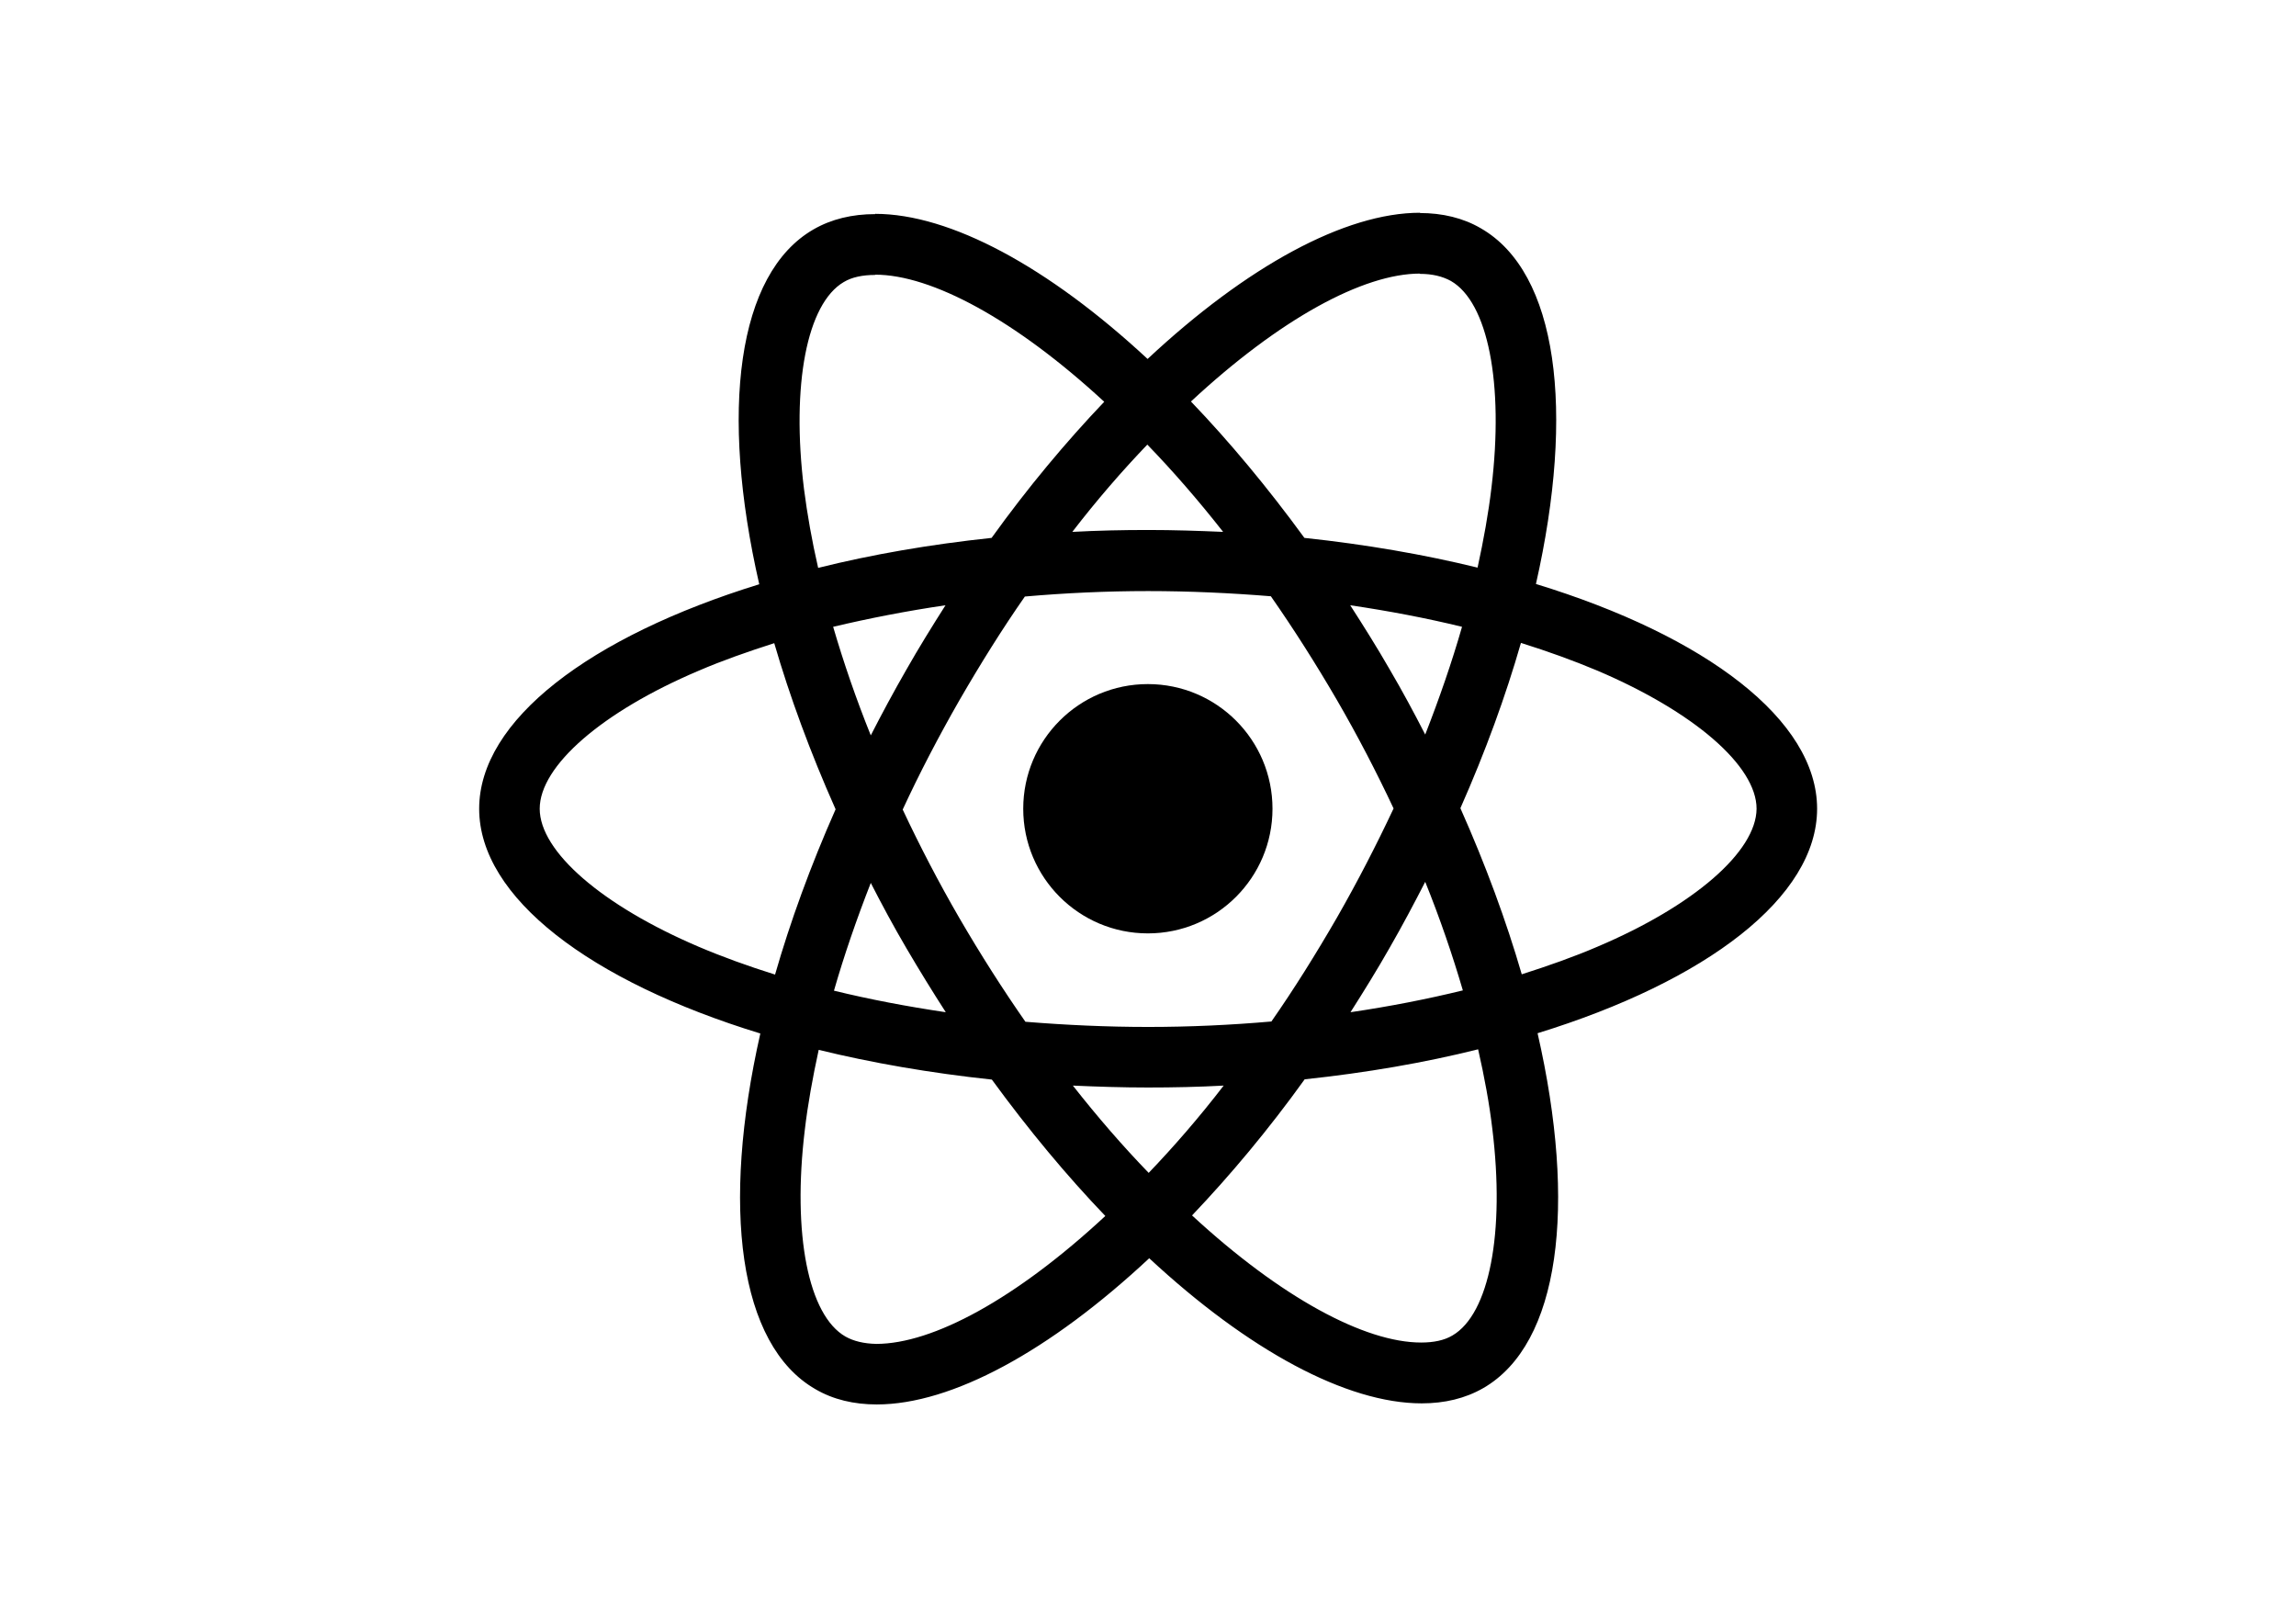
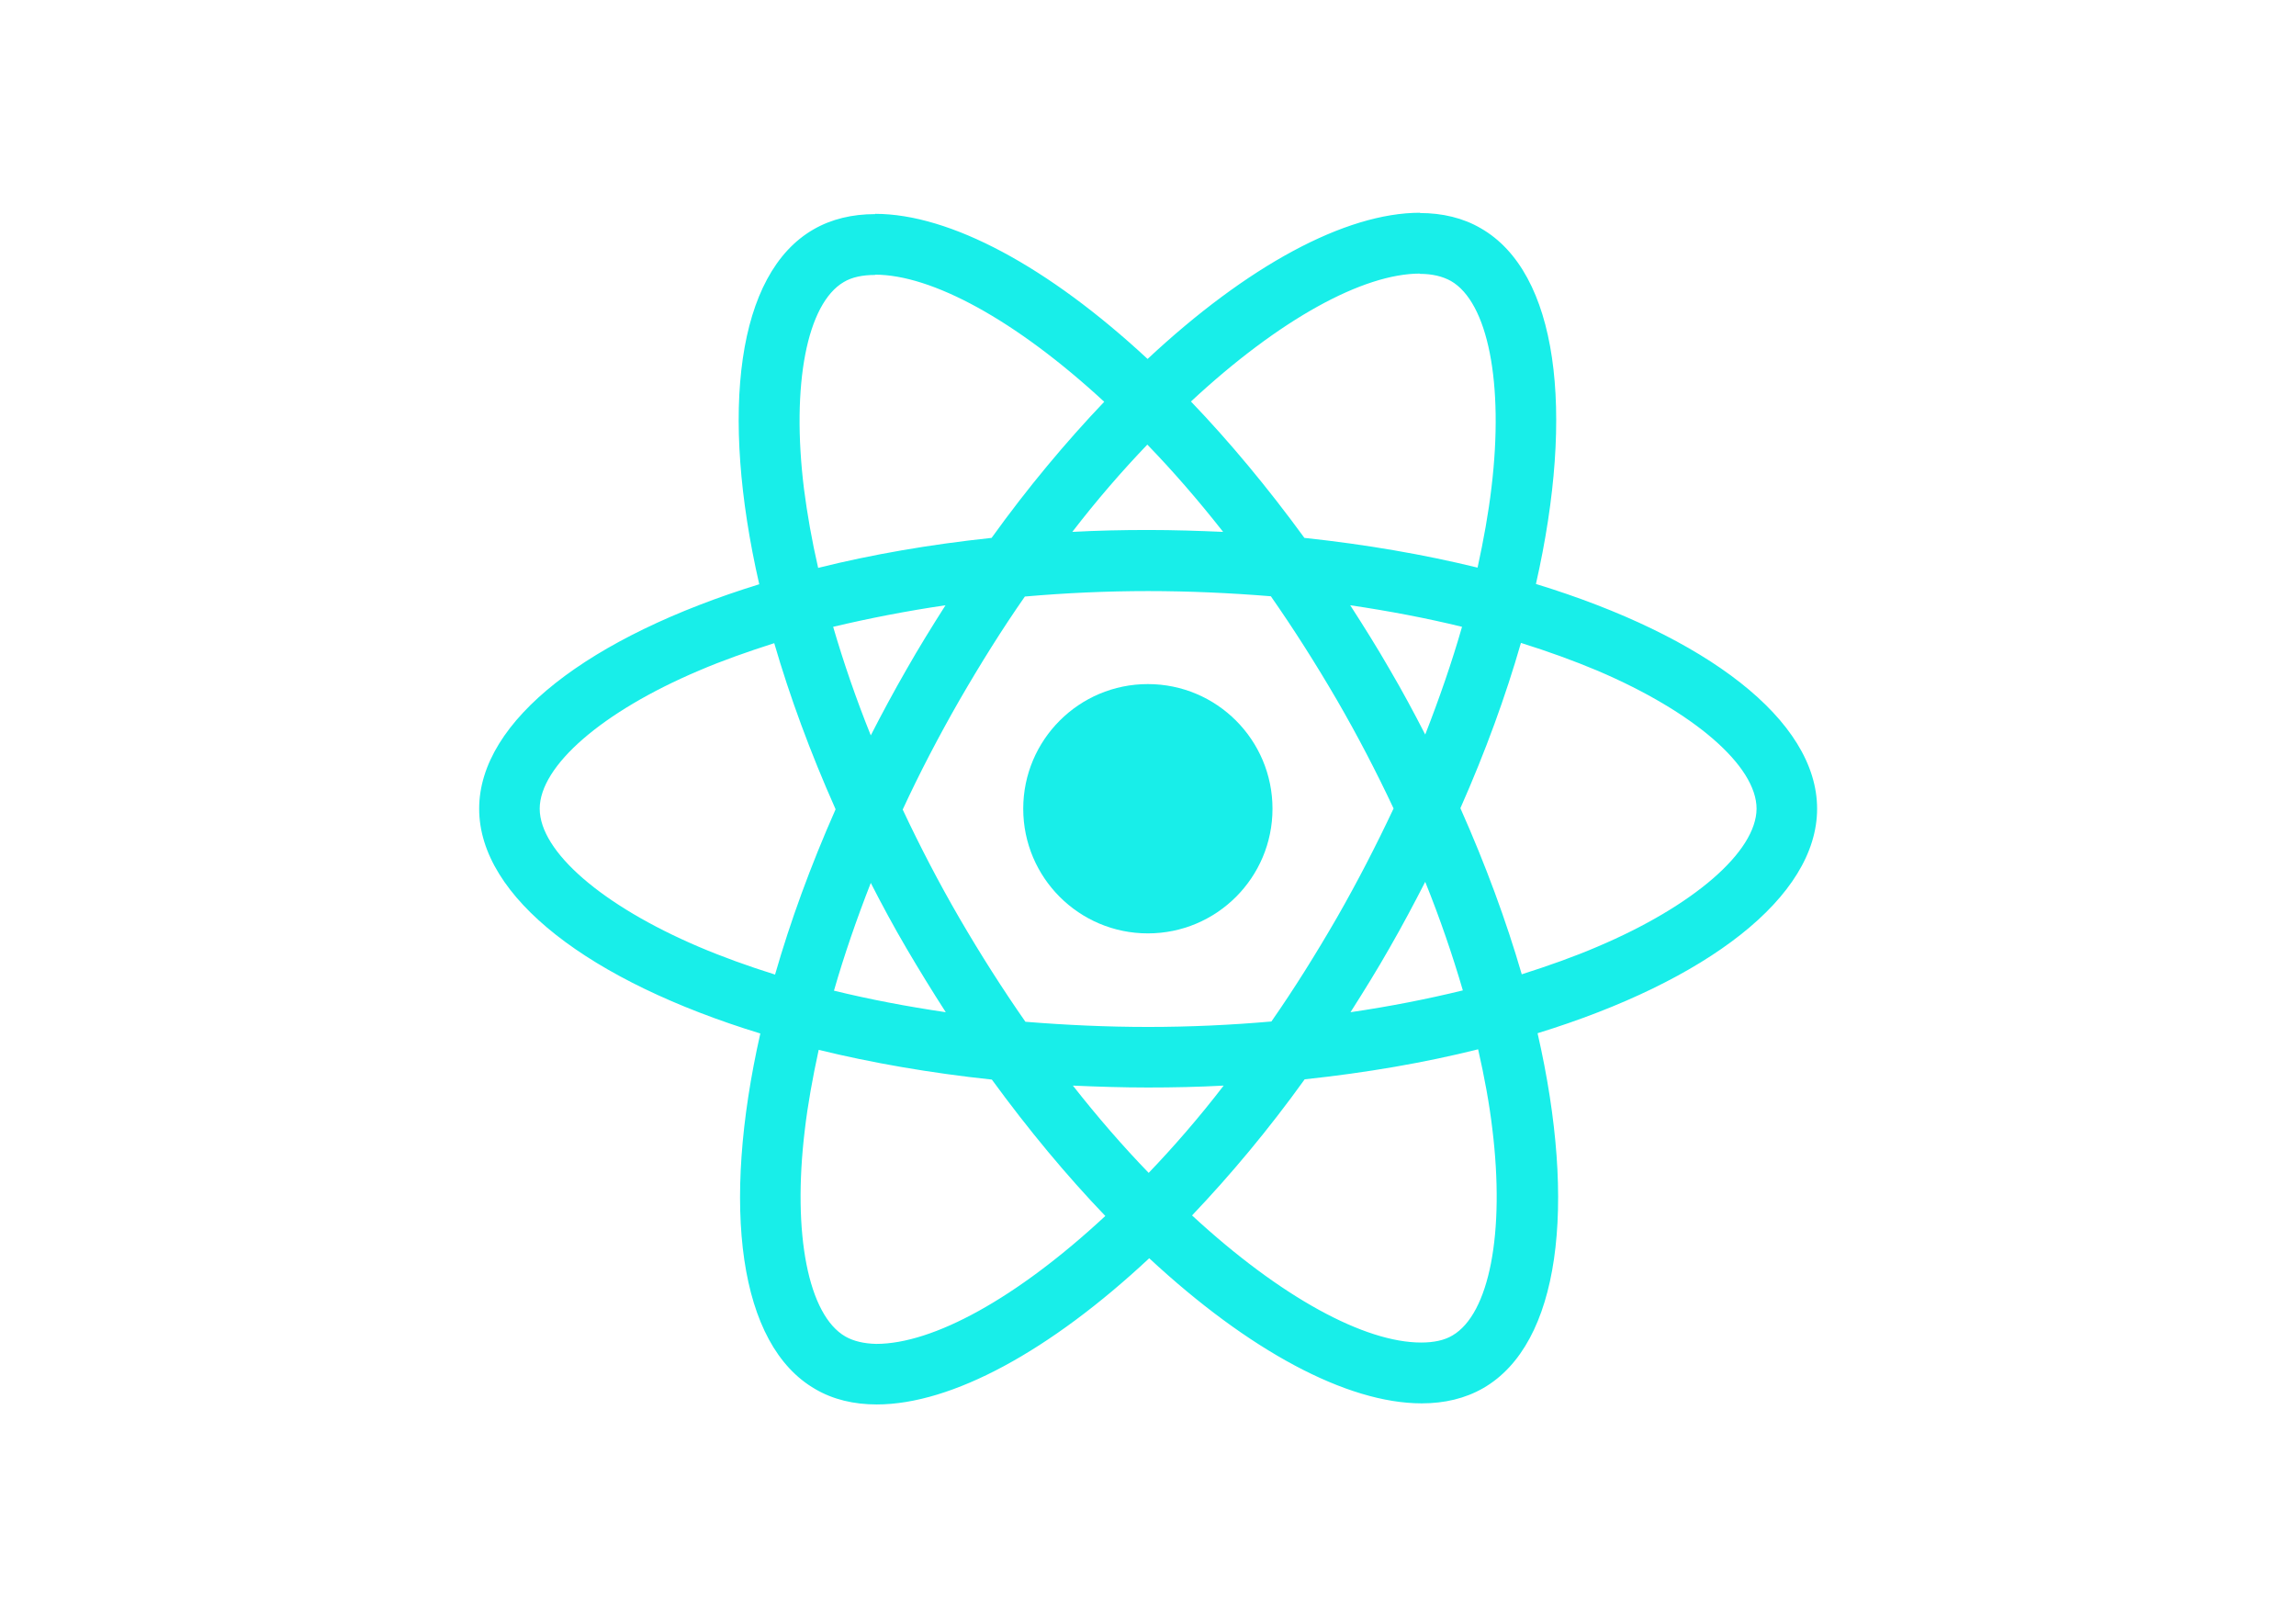
<svg xmlns="http://www.w3.org/2000/svg" viewBox="0 0 841.9 595.3">
-   <g fill="black">
+   <g fill="#18EEE9">
    <path d="M666.3 296.5c0-32.5-40.7-63.3-103.1-82.4 14.4-63.6 8-114.2-20.2-130.4-6.5-3.8-14.1-5.6-22.4-5.6v22.3c4.6 0 8.3.9 11.4 2.6 13.6 7.8 19.5 37.5 14.9 75.7-1.1 9.4-2.9 19.3-5.1 29.4-19.6-4.8-41-8.5-63.5-10.9-13.5-18.5-27.5-35.3-41.6-50 32.6-30.3 63.2-46.9 84-46.9V78c-27.5 0-63.5 19.6-99.9 53.6-36.4-33.8-72.4-53.2-99.9-53.2v22.3c20.7 0 51.4 16.5 84 46.6-14 14.7-28 31.4-41.3 49.9-22.6 2.4-44 6.1-63.6 11-2.3-10-4-19.7-5.2-29-4.7-38.2 1.1-67.9 14.6-75.8 3-1.8 6.9-2.6 11.5-2.6V78.5c-8.4 0-16 1.8-22.6 5.6-28.1 16.2-34.4 66.7-19.9 130.1-62.2 19.2-102.7 49.9-102.7 82.3 0 32.5 40.7 63.3 103.1 82.4-14.4 63.6-8 114.2 20.2 130.4 6.5 3.8 14.1 5.6 22.5 5.6 27.5 0 63.5-19.6 99.9-53.6 36.4 33.8 72.4 53.2 99.9 53.2 8.4 0 16-1.8 22.6-5.6 28.1-16.2 34.4-66.7 19.9-130.1 62-19.1 102.5-49.9 102.5-82.3zm-130.2-66.7c-3.7 12.9-8.3 26.2-13.5 39.5-4.1-8-8.4-16-13.1-24-4.6-8-9.5-15.8-14.4-23.4 14.2 2.1 27.9 4.7 41 7.9zm-45.8 106.5c-7.8 13.5-15.8 26.3-24.1 38.2-14.9 1.3-30 2-45.2 2-15.1 0-30.2-.7-45-1.9-8.3-11.9-16.4-24.6-24.2-38-7.6-13.1-14.5-26.4-20.8-39.8 6.2-13.4 13.2-26.8 20.7-39.9 7.8-13.5 15.8-26.3 24.1-38.2 14.9-1.3 30-2 45.2-2 15.1 0 30.2.7 45 1.9 8.3 11.9 16.4 24.6 24.2 38 7.6 13.1 14.5 26.4 20.8 39.8-6.3 13.4-13.2 26.8-20.7 39.9zm32.3-13c5.4 13.4 10 26.8 13.8 39.8-13.1 3.2-26.9 5.9-41.2 8 4.9-7.7 9.8-15.6 14.4-23.7 4.6-8 8.9-16.1 13-24.1zM421.2 430c-9.3-9.6-18.6-20.3-27.8-32 9 .4 18.2.7 27.5.7 9.4 0 18.7-.2 27.8-.7-9 11.7-18.3 22.4-27.5 32zm-74.4-58.9c-14.2-2.1-27.9-4.7-41-7.9 3.7-12.9 8.3-26.2 13.5-39.5 4.1 8 8.4 16 13.1 24 4.7 8 9.5 15.8 14.4 23.4zM420.7 163c9.3 9.6 18.6 20.3 27.8 32-9-.4-18.2-.7-27.5-.7-9.4 0-18.7.2-27.8.7 9-11.7 18.3-22.4 27.5-32zm-74 58.9c-4.9 7.7-9.8 15.6-14.4 23.7-4.6 8-8.9 16-13 24-5.4-13.4-10-26.8-13.8-39.8 13.1-3.1 26.9-5.8 41.2-7.9zm-90.5 125.2c-35.4-15.1-58.3-34.9-58.3-50.6 0-15.7 22.9-35.6 58.3-50.6 8.6-3.7 18-7 27.7-10.1 5.7 19.6 13.2 40 22.5 60.9-9.2 20.8-16.6 41.1-22.2 60.6-9.9-3.1-19.3-6.5-28-10.2zM310 490c-13.6-7.8-19.5-37.5-14.9-75.7 1.1-9.4 2.9-19.3 5.1-29.4 19.6 4.8 41 8.5 63.5 10.9 13.5 18.5 27.5 35.3 41.6 50-32.6 30.3-63.2 46.9-84 46.9-4.5-.1-8.3-1-11.3-2.7zm237.2-76.2c4.7 38.2-1.1 67.9-14.6 75.8-3 1.8-6.9 2.6-11.5 2.6-20.7 0-51.4-16.5-84-46.6 14-14.7 28-31.4 41.3-49.9 22.6-2.4 44-6.1 63.6-11 2.3 10.1 4.1 19.8 5.2 29.1zm38.5-66.7c-8.6 3.7-18 7-27.7 10.1-5.7-19.6-13.2-40-22.5-60.9 9.2-20.8 16.6-41.1 22.2-60.6 9.9 3.1 19.3 6.5 28.1 10.2 35.4 15.1 58.3 34.9 58.3 50.6-.1 15.7-23 35.6-58.4 50.6zM320.8 78.4z" />
    <circle cx="420.9" cy="296.5" r="45.7" />
    <path d="M520.5 78.1z" />
  </g>
</svg>
